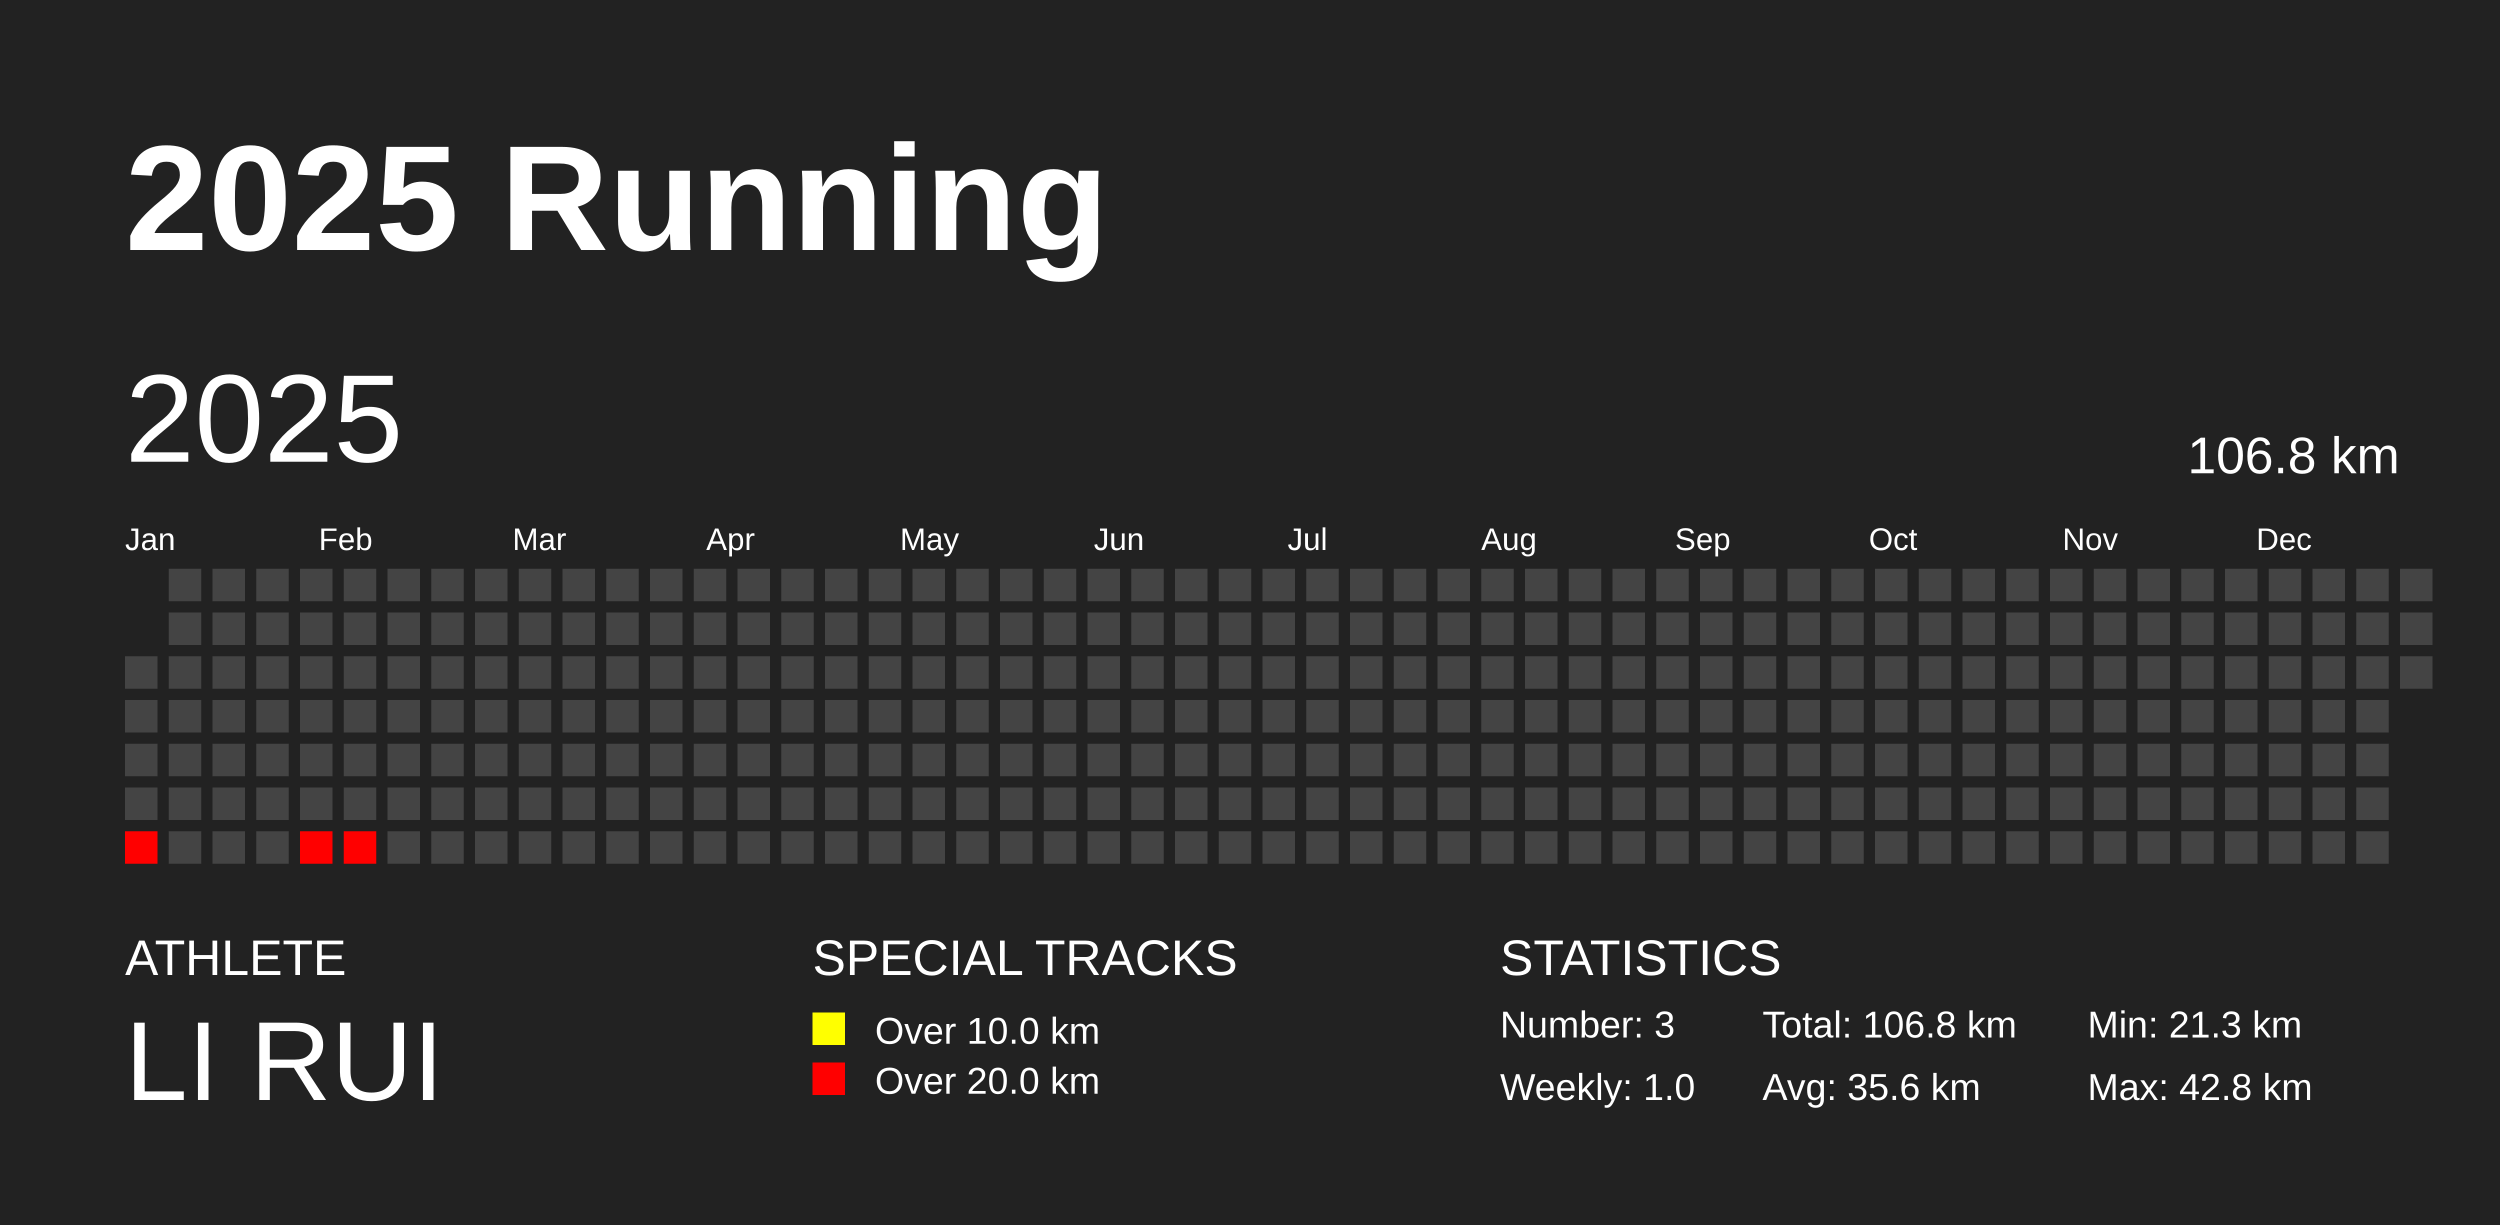
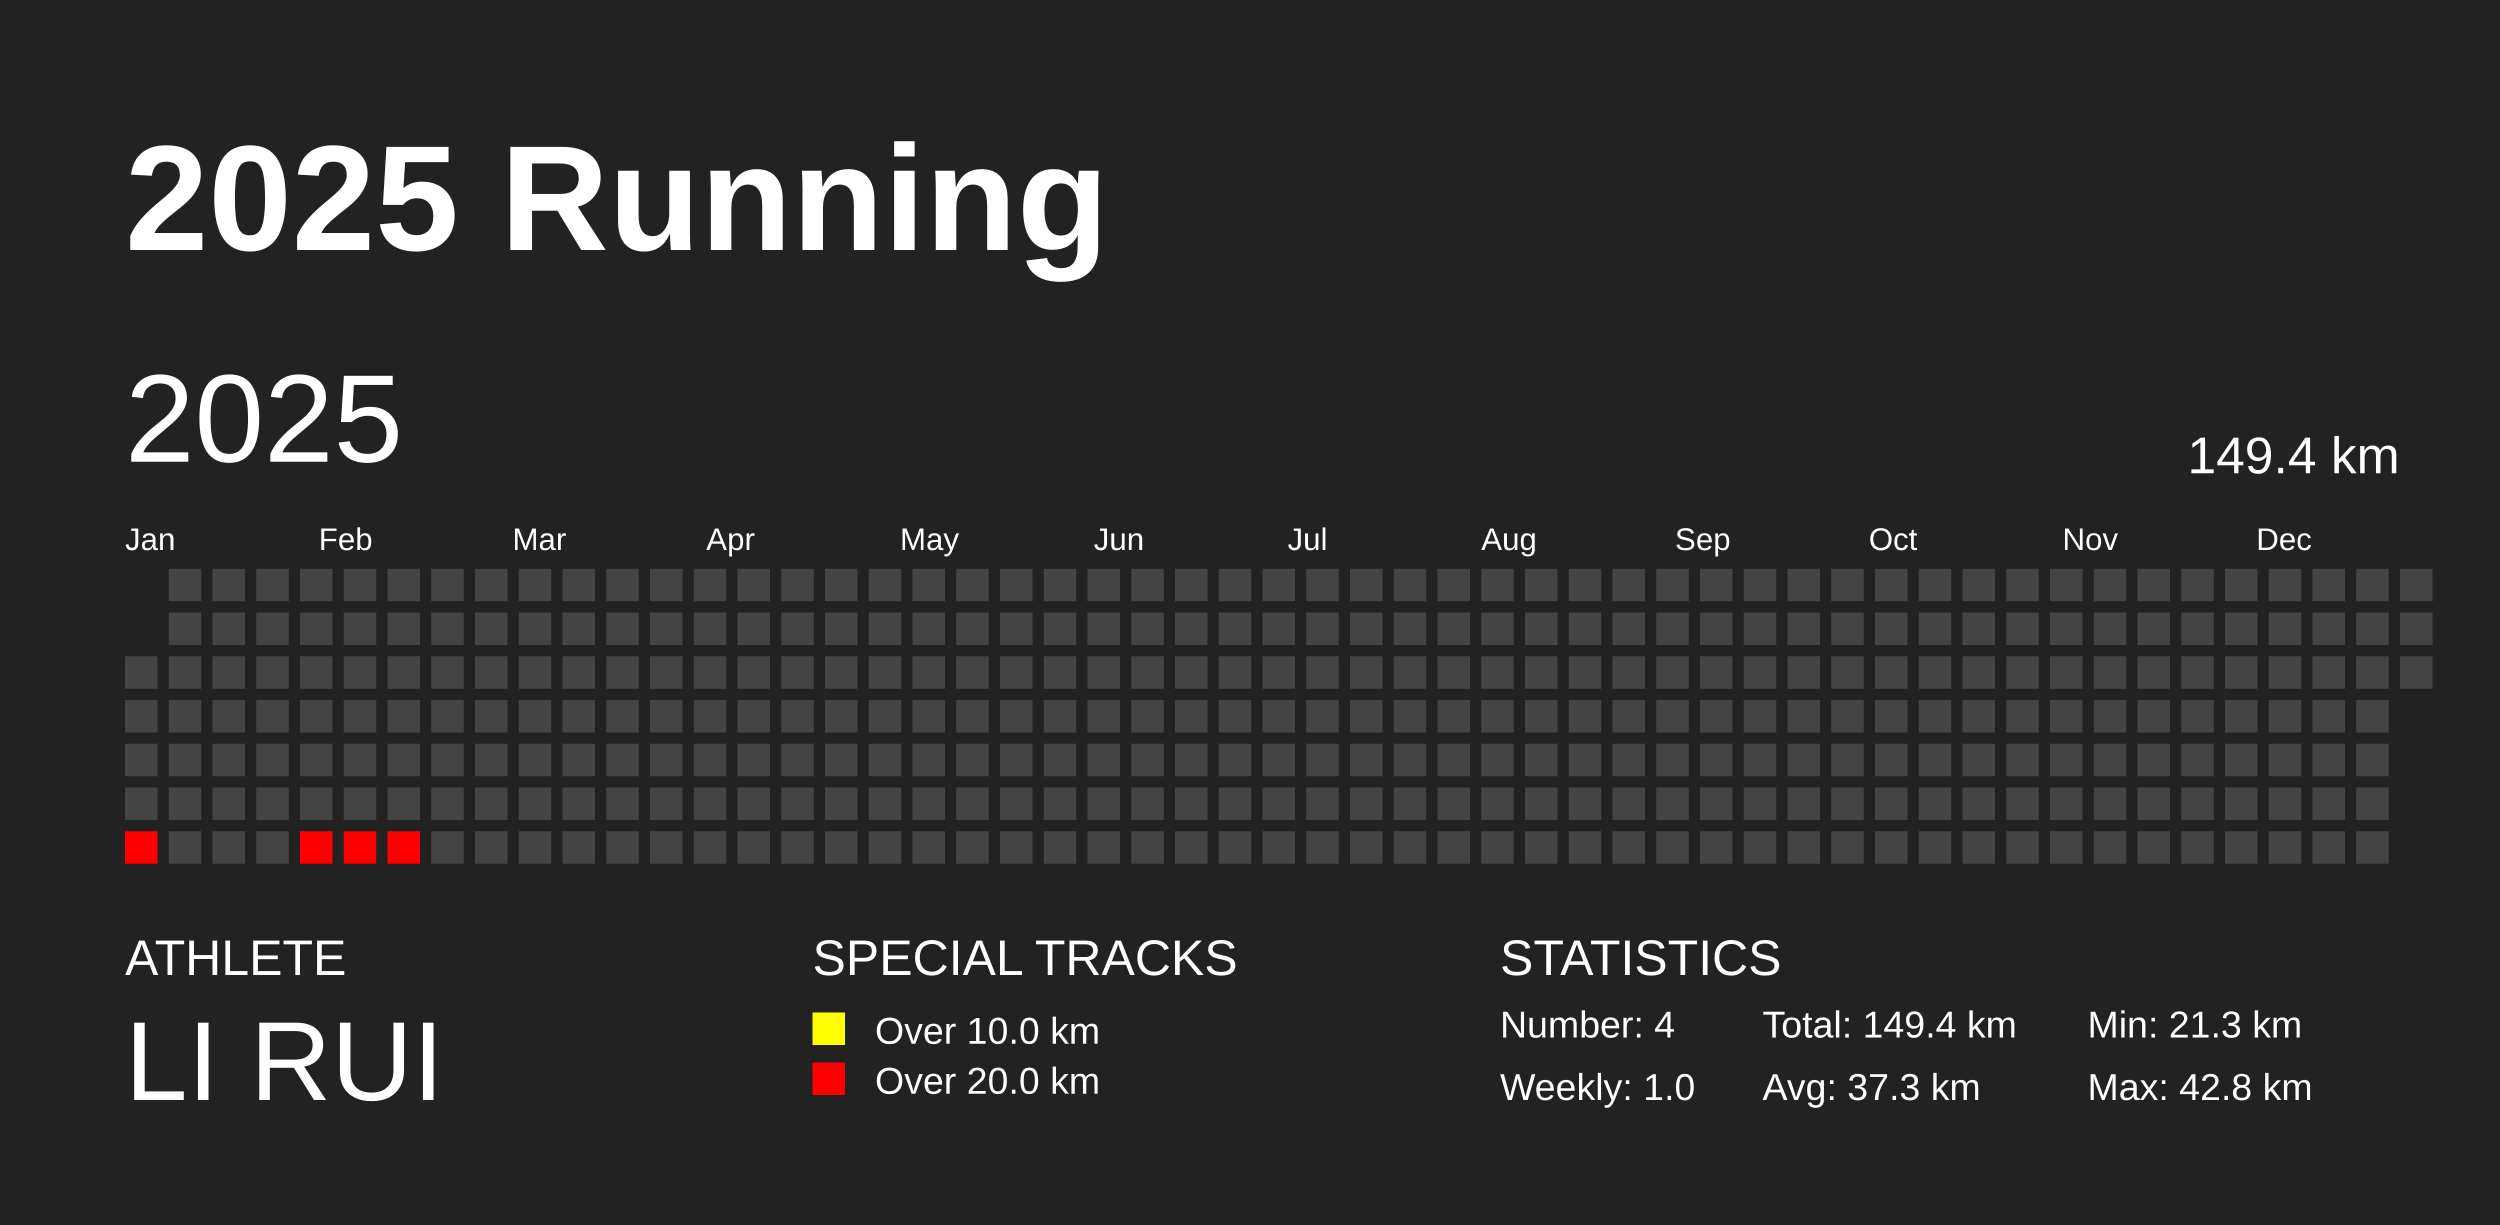
<svg xmlns="http://www.w3.org/2000/svg" baseProfile="full" height="98mm" version="1.1" viewBox="0,0,200,98" width="200mm">
  <defs />
  <rect fill="#222222" height="98" width="200" x="0" y="0" />
  <text fill="#FFFFFF" style="font-size:12px; font-family:Arial; font-weight:bold;" x="10" y="20">2025 Running</text>
  <text fill="#FFFFFF" style="font-size:4px; font-family:Arial" x="10" y="78">ATHLETE</text>
  <text fill="#FFFFFF" style="font-size:9px; font-family:Arial" x="10" y="88">LI RUI</text>
  <text fill="#FFFFFF" style="font-size:4px; font-family:Arial" x="65" y="78">SPECIAL TRACKS</text>
  <rect fill="yellow" height="2.6" width="2.6" x="65" y="81" />
  <text fill="#FFFFFF" style="font-size:3px; font-family:Arial" x="70" y="83.5">Over 10.0 km</text>
  <rect fill="red" height="2.6" width="2.6" x="65" y="85" />
  <text fill="#FFFFFF" style="font-size:3px; font-family:Arial" x="70" y="87.5">Over 20.0 km</text>
  <text fill="#FFFFFF" style="font-size:4px; font-family:Arial" x="120" y="78">STATISTICS</text>
-   <text fill="#FFFFFF" style="font-size:3px; font-family:Arial" x="120" y="83">Number: 3</text>
+   <text fill="#FFFFFF" style="font-size:3px; font-family:Arial" x="120" y="83">Number: 4</text>
  <text fill="#FFFFFF" style="font-size:3px; font-family:Arial" x="120" y="88">Weekly: 1.0</text>
-   <text fill="#FFFFFF" style="font-size:3px; font-family:Arial" x="141" y="83">Total: 106.8 km</text>
-   <text fill="#FFFFFF" style="font-size:3px; font-family:Arial" x="141" y="88">Avg: 35.6 km</text>
+   <text fill="#FFFFFF" style="font-size:3px; font-family:Arial" x="141" y="83">Total: 149.4 km</text>
+   <text fill="#FFFFFF" style="font-size:3px; font-family:Arial" x="141" y="88">Avg: 37.3 km</text>
  <text fill="#FFFFFF" style="font-size:3px; font-family:Arial" x="167" y="83">Min: 21.3 km</text>
  <text fill="#FFFFFF" style="font-size:3px; font-family:Arial" x="167" y="88">Max: 42.8 km</text>
  <text dominant-baseline="hanging" fill="#FFFFFF" style="font-size:10.0px; font-family:Arial;" x="10" y="30">2025</text>
-   <text dominant-baseline="hanging" fill="#FFFFFF" style="font-size:4.125px; font-family:Arial;" x="175" y="35">106.8 km</text>
+   <text dominant-baseline="hanging" fill="#FFFFFF" style="font-size:4.125px; font-family:Arial;" x="175" y="35">149.4 km</text>
  <text fill="#FFFFFF" style="font-size:2.5px; font-family:Arial" x="10.0" y="44">Jan</text>
  <text fill="#FFFFFF" style="font-size:2.5px; font-family:Arial" x="25.5" y="44">Feb</text>
  <text fill="#FFFFFF" style="font-size:2.5px; font-family:Arial" x="41.0" y="44">Mar</text>
  <text fill="#FFFFFF" style="font-size:2.5px; font-family:Arial" x="56.5" y="44">Apr</text>
  <text fill="#FFFFFF" style="font-size:2.5px; font-family:Arial" x="72.0" y="44">May</text>
  <text fill="#FFFFFF" style="font-size:2.5px; font-family:Arial" x="87.5" y="44">Jun</text>
  <text fill="#FFFFFF" style="font-size:2.5px; font-family:Arial" x="103.0" y="44">Jul</text>
  <text fill="#FFFFFF" style="font-size:2.5px; font-family:Arial" x="118.5" y="44">Aug</text>
  <text fill="#FFFFFF" style="font-size:2.5px; font-family:Arial" x="134.0" y="44">Sep</text>
  <text fill="#FFFFFF" style="font-size:2.5px; font-family:Arial" x="149.5" y="44">Oct</text>
  <text fill="#FFFFFF" style="font-size:2.5px; font-family:Arial" x="165.0" y="44">Nov</text>
  <text fill="#FFFFFF" style="font-size:2.5px; font-family:Arial" x="180.5" y="44">Dec</text>
  <rect fill="#444444" height="2.6" width="2.6" x="10.0" y="52.5" />
  <rect fill="#444444" height="2.6" width="2.6" x="10.0" y="56.0" />
  <rect fill="#444444" height="2.6" width="2.6" x="10.0" y="59.5" />
  <rect fill="#444444" height="2.6" width="2.6" x="10.0" y="63.0" />
  <rect fill="red" height="2.6" width="2.6" x="10.0" y="66.5" />
  <rect fill="#444444" height="2.6" width="2.6" x="13.5" y="45.5" />
  <rect fill="#444444" height="2.6" width="2.6" x="13.5" y="49.0" />
  <rect fill="#444444" height="2.6" width="2.6" x="13.5" y="52.5" />
  <rect fill="#444444" height="2.6" width="2.6" x="13.5" y="56.0" />
  <rect fill="#444444" height="2.6" width="2.6" x="13.5" y="59.5" />
  <rect fill="#444444" height="2.6" width="2.6" x="13.5" y="63.0" />
  <rect fill="#444444" height="2.6" width="2.6" x="13.5" y="66.5" />
  <rect fill="#444444" height="2.6" width="2.6" x="17.0" y="45.5" />
  <rect fill="#444444" height="2.6" width="2.6" x="17.0" y="49.0" />
  <rect fill="#444444" height="2.6" width="2.6" x="17.0" y="52.5" />
  <rect fill="#444444" height="2.6" width="2.6" x="17.0" y="56.0" />
  <rect fill="#444444" height="2.6" width="2.6" x="17.0" y="59.5" />
  <rect fill="#444444" height="2.6" width="2.6" x="17.0" y="63.0" />
  <rect fill="#444444" height="2.6" width="2.6" x="17.0" y="66.5" />
  <rect fill="#444444" height="2.6" width="2.6" x="20.5" y="45.5" />
  <rect fill="#444444" height="2.6" width="2.6" x="20.5" y="49.0" />
  <rect fill="#444444" height="2.6" width="2.6" x="20.5" y="52.5" />
  <rect fill="#444444" height="2.6" width="2.6" x="20.5" y="56.0" />
  <rect fill="#444444" height="2.6" width="2.6" x="20.5" y="59.5" />
  <rect fill="#444444" height="2.6" width="2.6" x="20.5" y="63.0" />
  <rect fill="#444444" height="2.6" width="2.6" x="20.5" y="66.5" />
  <rect fill="#444444" height="2.6" width="2.6" x="24.0" y="45.5" />
  <rect fill="#444444" height="2.6" width="2.6" x="24.0" y="49.0" />
  <rect fill="#444444" height="2.6" width="2.6" x="24.0" y="52.5" />
  <rect fill="#444444" height="2.6" width="2.6" x="24.0" y="56.0" />
  <rect fill="#444444" height="2.6" width="2.6" x="24.0" y="59.5" />
  <rect fill="#444444" height="2.6" width="2.6" x="24.0" y="63.0" />
  <rect fill="red" height="2.6" width="2.6" x="24.0" y="66.5" />
  <rect fill="#444444" height="2.6" width="2.6" x="27.5" y="45.5" />
  <rect fill="#444444" height="2.6" width="2.6" x="27.5" y="49.0" />
  <rect fill="#444444" height="2.6" width="2.6" x="27.5" y="52.5" />
  <rect fill="#444444" height="2.6" width="2.6" x="27.5" y="56.0" />
  <rect fill="#444444" height="2.6" width="2.6" x="27.5" y="59.5" />
  <rect fill="#444444" height="2.6" width="2.6" x="27.5" y="63.0" />
  <rect fill="red" height="2.6" width="2.6" x="27.5" y="66.5" />
  <rect fill="#444444" height="2.6" width="2.6" x="31.0" y="45.5" />
  <rect fill="#444444" height="2.6" width="2.6" x="31.0" y="49.0" />
  <rect fill="#444444" height="2.6" width="2.6" x="31.0" y="52.5" />
  <rect fill="#444444" height="2.6" width="2.6" x="31.0" y="56.0" />
  <rect fill="#444444" height="2.6" width="2.6" x="31.0" y="59.5" />
  <rect fill="#444444" height="2.6" width="2.6" x="31.0" y="63.0" />
-   <rect fill="#444444" height="2.6" width="2.6" x="31.0" y="66.5" />
+   <rect fill="red" height="2.6" width="2.6" x="31.0" y="66.5" />
  <rect fill="#444444" height="2.6" width="2.6" x="34.5" y="45.5" />
  <rect fill="#444444" height="2.6" width="2.6" x="34.5" y="49.0" />
  <rect fill="#444444" height="2.6" width="2.6" x="34.5" y="52.5" />
  <rect fill="#444444" height="2.6" width="2.6" x="34.5" y="56.0" />
  <rect fill="#444444" height="2.6" width="2.6" x="34.5" y="59.5" />
  <rect fill="#444444" height="2.6" width="2.6" x="34.5" y="63.0" />
  <rect fill="#444444" height="2.6" width="2.6" x="34.5" y="66.5" />
  <rect fill="#444444" height="2.6" width="2.6" x="38.0" y="45.5" />
  <rect fill="#444444" height="2.6" width="2.6" x="38.0" y="49.0" />
  <rect fill="#444444" height="2.6" width="2.6" x="38.0" y="52.5" />
  <rect fill="#444444" height="2.6" width="2.6" x="38.0" y="56.0" />
  <rect fill="#444444" height="2.6" width="2.6" x="38.0" y="59.5" />
  <rect fill="#444444" height="2.6" width="2.6" x="38.0" y="63.0" />
  <rect fill="#444444" height="2.6" width="2.6" x="38.0" y="66.5" />
  <rect fill="#444444" height="2.6" width="2.6" x="41.5" y="45.5" />
  <rect fill="#444444" height="2.6" width="2.6" x="41.5" y="49.0" />
  <rect fill="#444444" height="2.6" width="2.6" x="41.5" y="52.5" />
  <rect fill="#444444" height="2.6" width="2.6" x="41.5" y="56.0" />
  <rect fill="#444444" height="2.6" width="2.6" x="41.5" y="59.5" />
  <rect fill="#444444" height="2.6" width="2.6" x="41.5" y="63.0" />
  <rect fill="#444444" height="2.6" width="2.6" x="41.5" y="66.5" />
  <rect fill="#444444" height="2.6" width="2.6" x="45.0" y="45.5" />
  <rect fill="#444444" height="2.6" width="2.6" x="45.0" y="49.0" />
  <rect fill="#444444" height="2.6" width="2.6" x="45.0" y="52.5" />
  <rect fill="#444444" height="2.6" width="2.6" x="45.0" y="56.0" />
  <rect fill="#444444" height="2.6" width="2.6" x="45.0" y="59.5" />
  <rect fill="#444444" height="2.6" width="2.6" x="45.0" y="63.0" />
  <rect fill="#444444" height="2.6" width="2.6" x="45.0" y="66.5" />
  <rect fill="#444444" height="2.6" width="2.6" x="48.5" y="45.5" />
  <rect fill="#444444" height="2.6" width="2.6" x="48.5" y="49.0" />
  <rect fill="#444444" height="2.6" width="2.6" x="48.5" y="52.5" />
  <rect fill="#444444" height="2.6" width="2.6" x="48.5" y="56.0" />
  <rect fill="#444444" height="2.6" width="2.6" x="48.5" y="59.5" />
  <rect fill="#444444" height="2.6" width="2.6" x="48.5" y="63.0" />
  <rect fill="#444444" height="2.6" width="2.6" x="48.5" y="66.5" />
  <rect fill="#444444" height="2.6" width="2.6" x="52.0" y="45.5" />
  <rect fill="#444444" height="2.6" width="2.6" x="52.0" y="49.0" />
  <rect fill="#444444" height="2.6" width="2.6" x="52.0" y="52.5" />
  <rect fill="#444444" height="2.6" width="2.6" x="52.0" y="56.0" />
  <rect fill="#444444" height="2.6" width="2.6" x="52.0" y="59.5" />
  <rect fill="#444444" height="2.6" width="2.6" x="52.0" y="63.0" />
  <rect fill="#444444" height="2.6" width="2.6" x="52.0" y="66.5" />
  <rect fill="#444444" height="2.6" width="2.6" x="55.5" y="45.5" />
  <rect fill="#444444" height="2.6" width="2.6" x="55.5" y="49.0" />
  <rect fill="#444444" height="2.6" width="2.6" x="55.5" y="52.5" />
  <rect fill="#444444" height="2.6" width="2.6" x="55.5" y="56.0" />
  <rect fill="#444444" height="2.6" width="2.6" x="55.5" y="59.5" />
  <rect fill="#444444" height="2.6" width="2.6" x="55.5" y="63.0" />
  <rect fill="#444444" height="2.6" width="2.6" x="55.5" y="66.5" />
  <rect fill="#444444" height="2.6" width="2.6" x="59.0" y="45.5" />
  <rect fill="#444444" height="2.6" width="2.6" x="59.0" y="49.0" />
  <rect fill="#444444" height="2.6" width="2.6" x="59.0" y="52.5" />
  <rect fill="#444444" height="2.6" width="2.6" x="59.0" y="56.0" />
  <rect fill="#444444" height="2.6" width="2.6" x="59.0" y="59.5" />
  <rect fill="#444444" height="2.6" width="2.6" x="59.0" y="63.0" />
  <rect fill="#444444" height="2.6" width="2.6" x="59.0" y="66.5" />
  <rect fill="#444444" height="2.6" width="2.6" x="62.5" y="45.5" />
  <rect fill="#444444" height="2.6" width="2.6" x="62.5" y="49.0" />
  <rect fill="#444444" height="2.6" width="2.6" x="62.5" y="52.5" />
  <rect fill="#444444" height="2.6" width="2.6" x="62.5" y="56.0" />
  <rect fill="#444444" height="2.6" width="2.6" x="62.5" y="59.5" />
  <rect fill="#444444" height="2.6" width="2.6" x="62.5" y="63.0" />
  <rect fill="#444444" height="2.6" width="2.6" x="62.5" y="66.5" />
  <rect fill="#444444" height="2.6" width="2.6" x="66.0" y="45.5" />
  <rect fill="#444444" height="2.6" width="2.6" x="66.0" y="49.0" />
  <rect fill="#444444" height="2.6" width="2.6" x="66.0" y="52.5" />
  <rect fill="#444444" height="2.6" width="2.6" x="66.0" y="56.0" />
  <rect fill="#444444" height="2.6" width="2.6" x="66.0" y="59.5" />
  <rect fill="#444444" height="2.6" width="2.6" x="66.0" y="63.0" />
  <rect fill="#444444" height="2.6" width="2.6" x="66.0" y="66.5" />
  <rect fill="#444444" height="2.6" width="2.6" x="69.5" y="45.5" />
  <rect fill="#444444" height="2.6" width="2.6" x="69.5" y="49.0" />
  <rect fill="#444444" height="2.6" width="2.6" x="69.5" y="52.5" />
  <rect fill="#444444" height="2.6" width="2.6" x="69.5" y="56.0" />
  <rect fill="#444444" height="2.6" width="2.6" x="69.5" y="59.5" />
  <rect fill="#444444" height="2.6" width="2.6" x="69.5" y="63.0" />
  <rect fill="#444444" height="2.6" width="2.6" x="69.5" y="66.5" />
  <rect fill="#444444" height="2.6" width="2.6" x="73.0" y="45.5" />
  <rect fill="#444444" height="2.6" width="2.6" x="73.0" y="49.0" />
  <rect fill="#444444" height="2.6" width="2.6" x="73.0" y="52.5" />
  <rect fill="#444444" height="2.6" width="2.6" x="73.0" y="56.0" />
  <rect fill="#444444" height="2.6" width="2.6" x="73.0" y="59.5" />
  <rect fill="#444444" height="2.6" width="2.6" x="73.0" y="63.0" />
  <rect fill="#444444" height="2.6" width="2.6" x="73.0" y="66.5" />
  <rect fill="#444444" height="2.6" width="2.6" x="76.5" y="45.5" />
  <rect fill="#444444" height="2.6" width="2.6" x="76.5" y="49.0" />
  <rect fill="#444444" height="2.6" width="2.6" x="76.5" y="52.5" />
  <rect fill="#444444" height="2.6" width="2.6" x="76.5" y="56.0" />
  <rect fill="#444444" height="2.6" width="2.6" x="76.5" y="59.5" />
  <rect fill="#444444" height="2.6" width="2.6" x="76.5" y="63.0" />
  <rect fill="#444444" height="2.6" width="2.6" x="76.5" y="66.5" />
  <rect fill="#444444" height="2.6" width="2.6" x="80.0" y="45.5" />
  <rect fill="#444444" height="2.6" width="2.6" x="80.0" y="49.0" />
  <rect fill="#444444" height="2.6" width="2.6" x="80.0" y="52.5" />
  <rect fill="#444444" height="2.6" width="2.6" x="80.0" y="56.0" />
  <rect fill="#444444" height="2.6" width="2.6" x="80.0" y="59.5" />
  <rect fill="#444444" height="2.6" width="2.6" x="80.0" y="63.0" />
  <rect fill="#444444" height="2.6" width="2.6" x="80.0" y="66.5" />
  <rect fill="#444444" height="2.6" width="2.6" x="83.5" y="45.5" />
  <rect fill="#444444" height="2.6" width="2.6" x="83.5" y="49.0" />
  <rect fill="#444444" height="2.6" width="2.6" x="83.5" y="52.5" />
  <rect fill="#444444" height="2.6" width="2.6" x="83.5" y="56.0" />
  <rect fill="#444444" height="2.6" width="2.6" x="83.5" y="59.5" />
  <rect fill="#444444" height="2.6" width="2.6" x="83.5" y="63.0" />
  <rect fill="#444444" height="2.6" width="2.6" x="83.5" y="66.5" />
  <rect fill="#444444" height="2.6" width="2.6" x="87.0" y="45.5" />
  <rect fill="#444444" height="2.6" width="2.6" x="87.0" y="49.0" />
  <rect fill="#444444" height="2.6" width="2.6" x="87.0" y="52.5" />
  <rect fill="#444444" height="2.6" width="2.6" x="87.0" y="56.0" />
  <rect fill="#444444" height="2.6" width="2.6" x="87.0" y="59.5" />
  <rect fill="#444444" height="2.6" width="2.6" x="87.0" y="63.0" />
  <rect fill="#444444" height="2.6" width="2.6" x="87.0" y="66.5" />
  <rect fill="#444444" height="2.6" width="2.6" x="90.5" y="45.5" />
  <rect fill="#444444" height="2.6" width="2.6" x="90.5" y="49.0" />
  <rect fill="#444444" height="2.6" width="2.6" x="90.5" y="52.5" />
  <rect fill="#444444" height="2.6" width="2.6" x="90.5" y="56.0" />
  <rect fill="#444444" height="2.6" width="2.6" x="90.5" y="59.5" />
  <rect fill="#444444" height="2.6" width="2.6" x="90.5" y="63.0" />
  <rect fill="#444444" height="2.6" width="2.6" x="90.5" y="66.5" />
  <rect fill="#444444" height="2.6" width="2.6" x="94.0" y="45.5" />
  <rect fill="#444444" height="2.6" width="2.6" x="94.0" y="49.0" />
  <rect fill="#444444" height="2.6" width="2.6" x="94.0" y="52.5" />
  <rect fill="#444444" height="2.6" width="2.6" x="94.0" y="56.0" />
  <rect fill="#444444" height="2.6" width="2.6" x="94.0" y="59.5" />
  <rect fill="#444444" height="2.6" width="2.6" x="94.0" y="63.0" />
  <rect fill="#444444" height="2.6" width="2.6" x="94.0" y="66.5" />
  <rect fill="#444444" height="2.6" width="2.6" x="97.5" y="45.5" />
  <rect fill="#444444" height="2.6" width="2.6" x="97.5" y="49.0" />
  <rect fill="#444444" height="2.6" width="2.6" x="97.5" y="52.5" />
  <rect fill="#444444" height="2.6" width="2.6" x="97.5" y="56.0" />
  <rect fill="#444444" height="2.6" width="2.6" x="97.5" y="59.5" />
  <rect fill="#444444" height="2.6" width="2.6" x="97.5" y="63.0" />
  <rect fill="#444444" height="2.6" width="2.6" x="97.5" y="66.5" />
  <rect fill="#444444" height="2.6" width="2.6" x="101.0" y="45.5" />
  <rect fill="#444444" height="2.6" width="2.6" x="101.0" y="49.0" />
  <rect fill="#444444" height="2.6" width="2.6" x="101.0" y="52.5" />
  <rect fill="#444444" height="2.6" width="2.6" x="101.0" y="56.0" />
  <rect fill="#444444" height="2.6" width="2.6" x="101.0" y="59.5" />
  <rect fill="#444444" height="2.6" width="2.6" x="101.0" y="63.0" />
  <rect fill="#444444" height="2.6" width="2.6" x="101.0" y="66.5" />
  <rect fill="#444444" height="2.6" width="2.6" x="104.5" y="45.5" />
  <rect fill="#444444" height="2.6" width="2.6" x="104.5" y="49.0" />
  <rect fill="#444444" height="2.6" width="2.6" x="104.5" y="52.5" />
  <rect fill="#444444" height="2.6" width="2.6" x="104.5" y="56.0" />
  <rect fill="#444444" height="2.6" width="2.6" x="104.5" y="59.5" />
  <rect fill="#444444" height="2.6" width="2.6" x="104.5" y="63.0" />
  <rect fill="#444444" height="2.6" width="2.6" x="104.5" y="66.5" />
  <rect fill="#444444" height="2.6" width="2.6" x="108.0" y="45.5" />
  <rect fill="#444444" height="2.6" width="2.6" x="108.0" y="49.0" />
  <rect fill="#444444" height="2.6" width="2.6" x="108.0" y="52.5" />
  <rect fill="#444444" height="2.6" width="2.6" x="108.0" y="56.0" />
  <rect fill="#444444" height="2.6" width="2.6" x="108.0" y="59.5" />
  <rect fill="#444444" height="2.6" width="2.6" x="108.0" y="63.0" />
  <rect fill="#444444" height="2.6" width="2.6" x="108.0" y="66.5" />
  <rect fill="#444444" height="2.6" width="2.6" x="111.5" y="45.5" />
  <rect fill="#444444" height="2.6" width="2.6" x="111.5" y="49.0" />
  <rect fill="#444444" height="2.6" width="2.6" x="111.5" y="52.5" />
  <rect fill="#444444" height="2.6" width="2.6" x="111.5" y="56.0" />
  <rect fill="#444444" height="2.6" width="2.6" x="111.5" y="59.5" />
  <rect fill="#444444" height="2.6" width="2.6" x="111.5" y="63.0" />
  <rect fill="#444444" height="2.6" width="2.6" x="111.5" y="66.5" />
  <rect fill="#444444" height="2.6" width="2.6" x="115.0" y="45.5" />
  <rect fill="#444444" height="2.6" width="2.6" x="115.0" y="49.0" />
  <rect fill="#444444" height="2.6" width="2.6" x="115.0" y="52.5" />
  <rect fill="#444444" height="2.6" width="2.6" x="115.0" y="56.0" />
  <rect fill="#444444" height="2.6" width="2.6" x="115.0" y="59.5" />
  <rect fill="#444444" height="2.6" width="2.6" x="115.0" y="63.0" />
  <rect fill="#444444" height="2.6" width="2.6" x="115.0" y="66.5" />
  <rect fill="#444444" height="2.6" width="2.6" x="118.5" y="45.5" />
  <rect fill="#444444" height="2.6" width="2.6" x="118.5" y="49.0" />
  <rect fill="#444444" height="2.6" width="2.6" x="118.5" y="52.5" />
  <rect fill="#444444" height="2.6" width="2.6" x="118.5" y="56.0" />
  <rect fill="#444444" height="2.6" width="2.6" x="118.5" y="59.5" />
  <rect fill="#444444" height="2.6" width="2.6" x="118.5" y="63.0" />
  <rect fill="#444444" height="2.6" width="2.6" x="118.5" y="66.5" />
  <rect fill="#444444" height="2.6" width="2.6" x="122.0" y="45.5" />
  <rect fill="#444444" height="2.6" width="2.6" x="122.0" y="49.0" />
  <rect fill="#444444" height="2.6" width="2.6" x="122.0" y="52.5" />
  <rect fill="#444444" height="2.6" width="2.6" x="122.0" y="56.0" />
  <rect fill="#444444" height="2.6" width="2.6" x="122.0" y="59.5" />
  <rect fill="#444444" height="2.6" width="2.6" x="122.0" y="63.0" />
  <rect fill="#444444" height="2.6" width="2.6" x="122.0" y="66.5" />
  <rect fill="#444444" height="2.6" width="2.6" x="125.5" y="45.5" />
  <rect fill="#444444" height="2.6" width="2.6" x="125.5" y="49.0" />
  <rect fill="#444444" height="2.6" width="2.6" x="125.5" y="52.5" />
  <rect fill="#444444" height="2.6" width="2.6" x="125.5" y="56.0" />
  <rect fill="#444444" height="2.6" width="2.6" x="125.5" y="59.5" />
  <rect fill="#444444" height="2.6" width="2.6" x="125.5" y="63.0" />
  <rect fill="#444444" height="2.6" width="2.6" x="125.5" y="66.5" />
  <rect fill="#444444" height="2.6" width="2.6" x="129.0" y="45.5" />
  <rect fill="#444444" height="2.6" width="2.6" x="129.0" y="49.0" />
  <rect fill="#444444" height="2.6" width="2.6" x="129.0" y="52.5" />
  <rect fill="#444444" height="2.6" width="2.6" x="129.0" y="56.0" />
  <rect fill="#444444" height="2.6" width="2.6" x="129.0" y="59.5" />
  <rect fill="#444444" height="2.6" width="2.6" x="129.0" y="63.0" />
  <rect fill="#444444" height="2.6" width="2.6" x="129.0" y="66.5" />
  <rect fill="#444444" height="2.6" width="2.6" x="132.5" y="45.5" />
  <rect fill="#444444" height="2.6" width="2.6" x="132.5" y="49.0" />
  <rect fill="#444444" height="2.6" width="2.6" x="132.5" y="52.5" />
  <rect fill="#444444" height="2.6" width="2.6" x="132.5" y="56.0" />
  <rect fill="#444444" height="2.6" width="2.6" x="132.5" y="59.5" />
  <rect fill="#444444" height="2.6" width="2.6" x="132.5" y="63.0" />
  <rect fill="#444444" height="2.6" width="2.6" x="132.5" y="66.5" />
  <rect fill="#444444" height="2.6" width="2.6" x="136.0" y="45.5" />
  <rect fill="#444444" height="2.6" width="2.6" x="136.0" y="49.0" />
  <rect fill="#444444" height="2.6" width="2.6" x="136.0" y="52.5" />
  <rect fill="#444444" height="2.6" width="2.6" x="136.0" y="56.0" />
  <rect fill="#444444" height="2.6" width="2.6" x="136.0" y="59.5" />
  <rect fill="#444444" height="2.6" width="2.6" x="136.0" y="63.0" />
  <rect fill="#444444" height="2.6" width="2.6" x="136.0" y="66.5" />
  <rect fill="#444444" height="2.6" width="2.6" x="139.5" y="45.5" />
  <rect fill="#444444" height="2.6" width="2.6" x="139.5" y="49.0" />
  <rect fill="#444444" height="2.6" width="2.6" x="139.5" y="52.5" />
  <rect fill="#444444" height="2.6" width="2.6" x="139.5" y="56.0" />
  <rect fill="#444444" height="2.6" width="2.6" x="139.5" y="59.5" />
  <rect fill="#444444" height="2.6" width="2.6" x="139.5" y="63.0" />
  <rect fill="#444444" height="2.6" width="2.6" x="139.5" y="66.5" />
  <rect fill="#444444" height="2.6" width="2.6" x="143.0" y="45.5" />
  <rect fill="#444444" height="2.6" width="2.6" x="143.0" y="49.0" />
  <rect fill="#444444" height="2.6" width="2.6" x="143.0" y="52.5" />
  <rect fill="#444444" height="2.6" width="2.6" x="143.0" y="56.0" />
  <rect fill="#444444" height="2.6" width="2.6" x="143.0" y="59.5" />
  <rect fill="#444444" height="2.6" width="2.6" x="143.0" y="63.0" />
  <rect fill="#444444" height="2.6" width="2.6" x="143.0" y="66.5" />
  <rect fill="#444444" height="2.6" width="2.6" x="146.5" y="45.5" />
  <rect fill="#444444" height="2.6" width="2.6" x="146.5" y="49.0" />
  <rect fill="#444444" height="2.6" width="2.6" x="146.5" y="52.5" />
  <rect fill="#444444" height="2.6" width="2.6" x="146.5" y="56.0" />
  <rect fill="#444444" height="2.6" width="2.6" x="146.5" y="59.5" />
  <rect fill="#444444" height="2.6" width="2.6" x="146.5" y="63.0" />
  <rect fill="#444444" height="2.6" width="2.6" x="146.5" y="66.5" />
  <rect fill="#444444" height="2.6" width="2.6" x="150.0" y="45.5" />
  <rect fill="#444444" height="2.6" width="2.6" x="150.0" y="49.0" />
  <rect fill="#444444" height="2.6" width="2.6" x="150.0" y="52.5" />
  <rect fill="#444444" height="2.6" width="2.6" x="150.0" y="56.0" />
  <rect fill="#444444" height="2.6" width="2.6" x="150.0" y="59.5" />
  <rect fill="#444444" height="2.6" width="2.6" x="150.0" y="63.0" />
  <rect fill="#444444" height="2.6" width="2.6" x="150.0" y="66.5" />
  <rect fill="#444444" height="2.6" width="2.6" x="153.5" y="45.5" />
  <rect fill="#444444" height="2.6" width="2.6" x="153.5" y="49.0" />
  <rect fill="#444444" height="2.6" width="2.6" x="153.5" y="52.5" />
  <rect fill="#444444" height="2.6" width="2.6" x="153.5" y="56.0" />
  <rect fill="#444444" height="2.6" width="2.6" x="153.5" y="59.5" />
  <rect fill="#444444" height="2.6" width="2.6" x="153.5" y="63.0" />
  <rect fill="#444444" height="2.6" width="2.6" x="153.5" y="66.5" />
  <rect fill="#444444" height="2.6" width="2.6" x="157.0" y="45.5" />
  <rect fill="#444444" height="2.6" width="2.6" x="157.0" y="49.0" />
  <rect fill="#444444" height="2.6" width="2.6" x="157.0" y="52.5" />
  <rect fill="#444444" height="2.6" width="2.6" x="157.0" y="56.0" />
  <rect fill="#444444" height="2.6" width="2.6" x="157.0" y="59.5" />
  <rect fill="#444444" height="2.6" width="2.6" x="157.0" y="63.0" />
  <rect fill="#444444" height="2.6" width="2.6" x="157.0" y="66.5" />
  <rect fill="#444444" height="2.6" width="2.6" x="160.5" y="45.5" />
  <rect fill="#444444" height="2.6" width="2.6" x="160.5" y="49.0" />
  <rect fill="#444444" height="2.6" width="2.6" x="160.5" y="52.5" />
  <rect fill="#444444" height="2.6" width="2.6" x="160.5" y="56.0" />
  <rect fill="#444444" height="2.6" width="2.6" x="160.5" y="59.5" />
  <rect fill="#444444" height="2.6" width="2.6" x="160.5" y="63.0" />
  <rect fill="#444444" height="2.6" width="2.6" x="160.5" y="66.5" />
  <rect fill="#444444" height="2.6" width="2.6" x="164.0" y="45.5" />
  <rect fill="#444444" height="2.6" width="2.6" x="164.0" y="49.0" />
  <rect fill="#444444" height="2.6" width="2.6" x="164.0" y="52.5" />
  <rect fill="#444444" height="2.6" width="2.6" x="164.0" y="56.0" />
  <rect fill="#444444" height="2.6" width="2.6" x="164.0" y="59.5" />
  <rect fill="#444444" height="2.6" width="2.6" x="164.0" y="63.0" />
  <rect fill="#444444" height="2.6" width="2.6" x="164.0" y="66.5" />
  <rect fill="#444444" height="2.6" width="2.6" x="167.5" y="45.5" />
  <rect fill="#444444" height="2.6" width="2.6" x="167.5" y="49.0" />
  <rect fill="#444444" height="2.6" width="2.6" x="167.5" y="52.5" />
  <rect fill="#444444" height="2.6" width="2.6" x="167.5" y="56.0" />
  <rect fill="#444444" height="2.6" width="2.6" x="167.5" y="59.5" />
  <rect fill="#444444" height="2.6" width="2.6" x="167.5" y="63.0" />
  <rect fill="#444444" height="2.6" width="2.6" x="167.5" y="66.5" />
  <rect fill="#444444" height="2.6" width="2.6" x="171.0" y="45.5" />
  <rect fill="#444444" height="2.6" width="2.6" x="171.0" y="49.0" />
  <rect fill="#444444" height="2.6" width="2.6" x="171.0" y="52.5" />
  <rect fill="#444444" height="2.6" width="2.6" x="171.0" y="56.0" />
  <rect fill="#444444" height="2.6" width="2.6" x="171.0" y="59.5" />
  <rect fill="#444444" height="2.6" width="2.6" x="171.0" y="63.0" />
  <rect fill="#444444" height="2.6" width="2.6" x="171.0" y="66.5" />
  <rect fill="#444444" height="2.6" width="2.6" x="174.5" y="45.5" />
  <rect fill="#444444" height="2.6" width="2.6" x="174.5" y="49.0" />
  <rect fill="#444444" height="2.6" width="2.6" x="174.5" y="52.5" />
  <rect fill="#444444" height="2.6" width="2.6" x="174.5" y="56.0" />
  <rect fill="#444444" height="2.6" width="2.6" x="174.5" y="59.5" />
  <rect fill="#444444" height="2.6" width="2.6" x="174.5" y="63.0" />
  <rect fill="#444444" height="2.6" width="2.6" x="174.5" y="66.5" />
  <rect fill="#444444" height="2.6" width="2.6" x="178.0" y="45.5" />
  <rect fill="#444444" height="2.6" width="2.6" x="178.0" y="49.0" />
  <rect fill="#444444" height="2.6" width="2.6" x="178.0" y="52.5" />
  <rect fill="#444444" height="2.6" width="2.6" x="178.0" y="56.0" />
  <rect fill="#444444" height="2.6" width="2.6" x="178.0" y="59.5" />
  <rect fill="#444444" height="2.6" width="2.6" x="178.0" y="63.0" />
  <rect fill="#444444" height="2.6" width="2.6" x="178.0" y="66.5" />
  <rect fill="#444444" height="2.6" width="2.6" x="181.5" y="45.5" />
  <rect fill="#444444" height="2.6" width="2.6" x="181.5" y="49.0" />
  <rect fill="#444444" height="2.6" width="2.6" x="181.5" y="52.5" />
  <rect fill="#444444" height="2.6" width="2.6" x="181.5" y="56.0" />
  <rect fill="#444444" height="2.6" width="2.6" x="181.5" y="59.5" />
  <rect fill="#444444" height="2.6" width="2.6" x="181.5" y="63.0" />
  <rect fill="#444444" height="2.6" width="2.6" x="181.5" y="66.5" />
  <rect fill="#444444" height="2.6" width="2.6" x="185.0" y="45.5" />
  <rect fill="#444444" height="2.6" width="2.6" x="185.0" y="49.0" />
  <rect fill="#444444" height="2.6" width="2.6" x="185.0" y="52.5" />
  <rect fill="#444444" height="2.6" width="2.6" x="185.0" y="56.0" />
  <rect fill="#444444" height="2.6" width="2.6" x="185.0" y="59.5" />
  <rect fill="#444444" height="2.6" width="2.6" x="185.0" y="63.0" />
  <rect fill="#444444" height="2.6" width="2.6" x="185.0" y="66.5" />
  <rect fill="#444444" height="2.6" width="2.6" x="188.5" y="45.5" />
  <rect fill="#444444" height="2.6" width="2.6" x="188.5" y="49.0" />
  <rect fill="#444444" height="2.6" width="2.6" x="188.5" y="52.5" />
  <rect fill="#444444" height="2.6" width="2.6" x="188.5" y="56.0" />
  <rect fill="#444444" height="2.6" width="2.6" x="188.5" y="59.5" />
  <rect fill="#444444" height="2.6" width="2.6" x="188.5" y="63.0" />
  <rect fill="#444444" height="2.6" width="2.6" x="188.5" y="66.5" />
  <rect fill="#444444" height="2.6" width="2.6" x="192.0" y="45.5" />
  <rect fill="#444444" height="2.6" width="2.6" x="192.0" y="49.0" />
  <rect fill="#444444" height="2.6" width="2.6" x="192.0" y="52.5" />
</svg>
